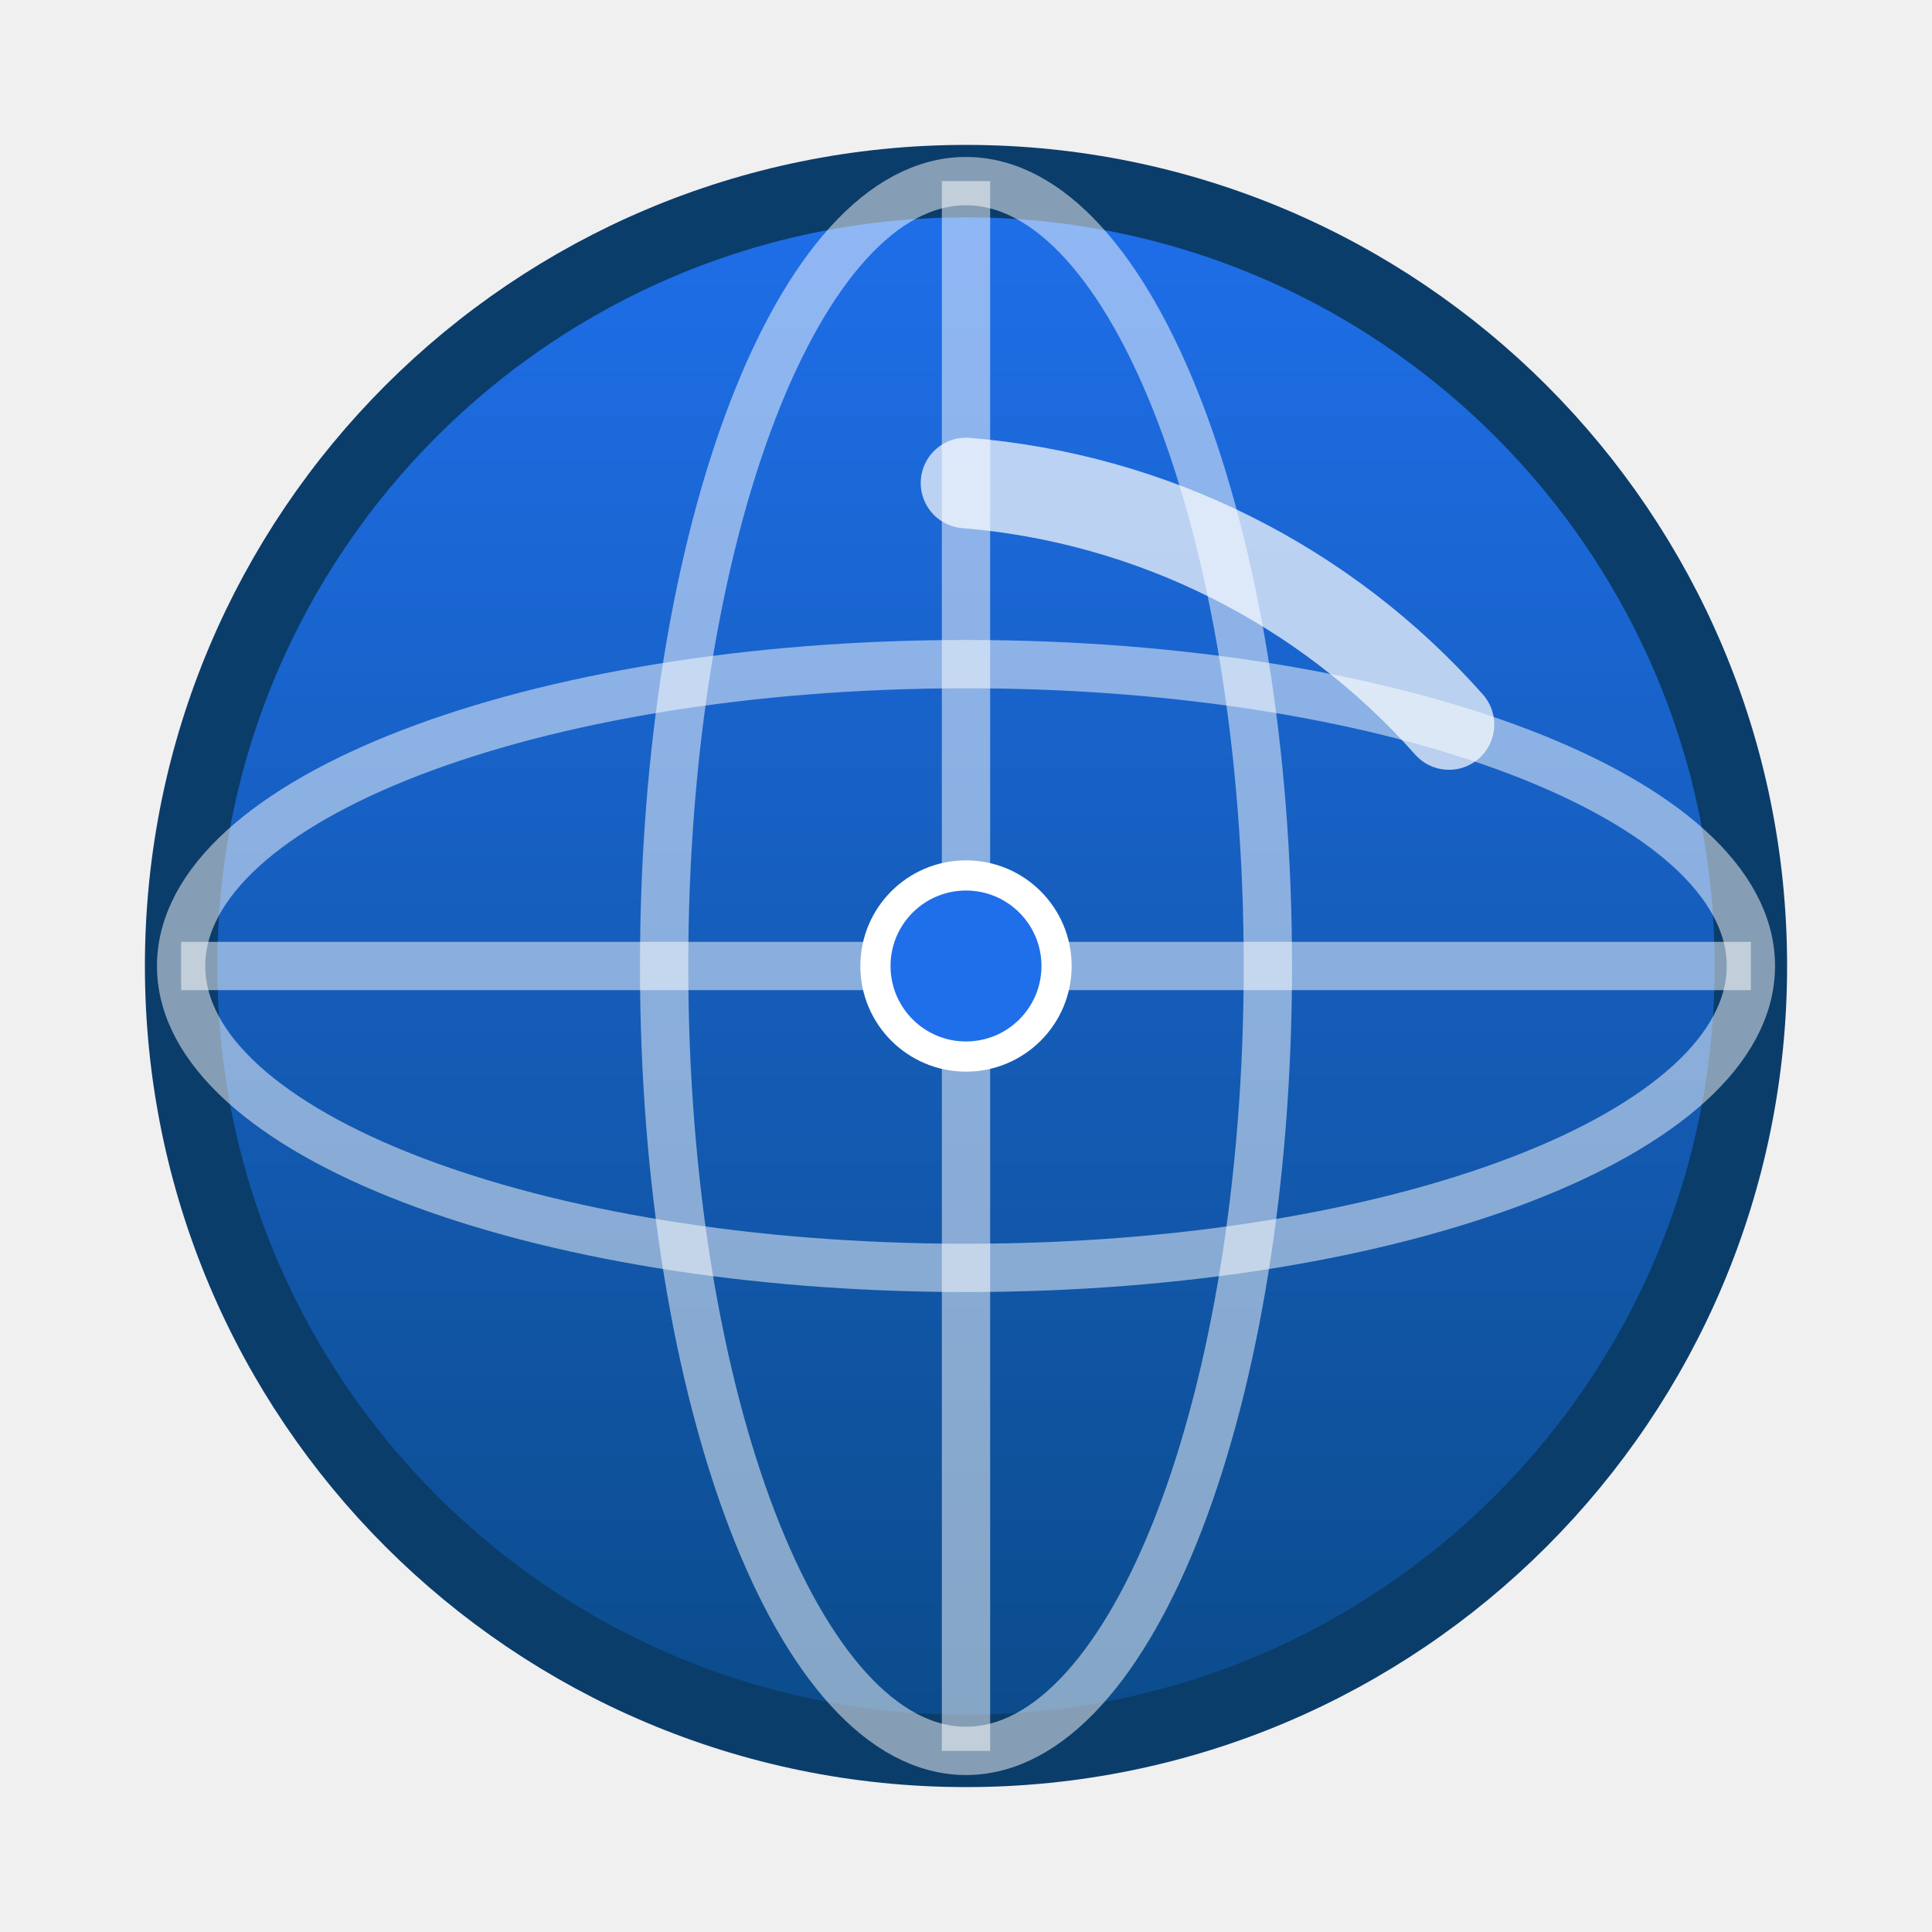
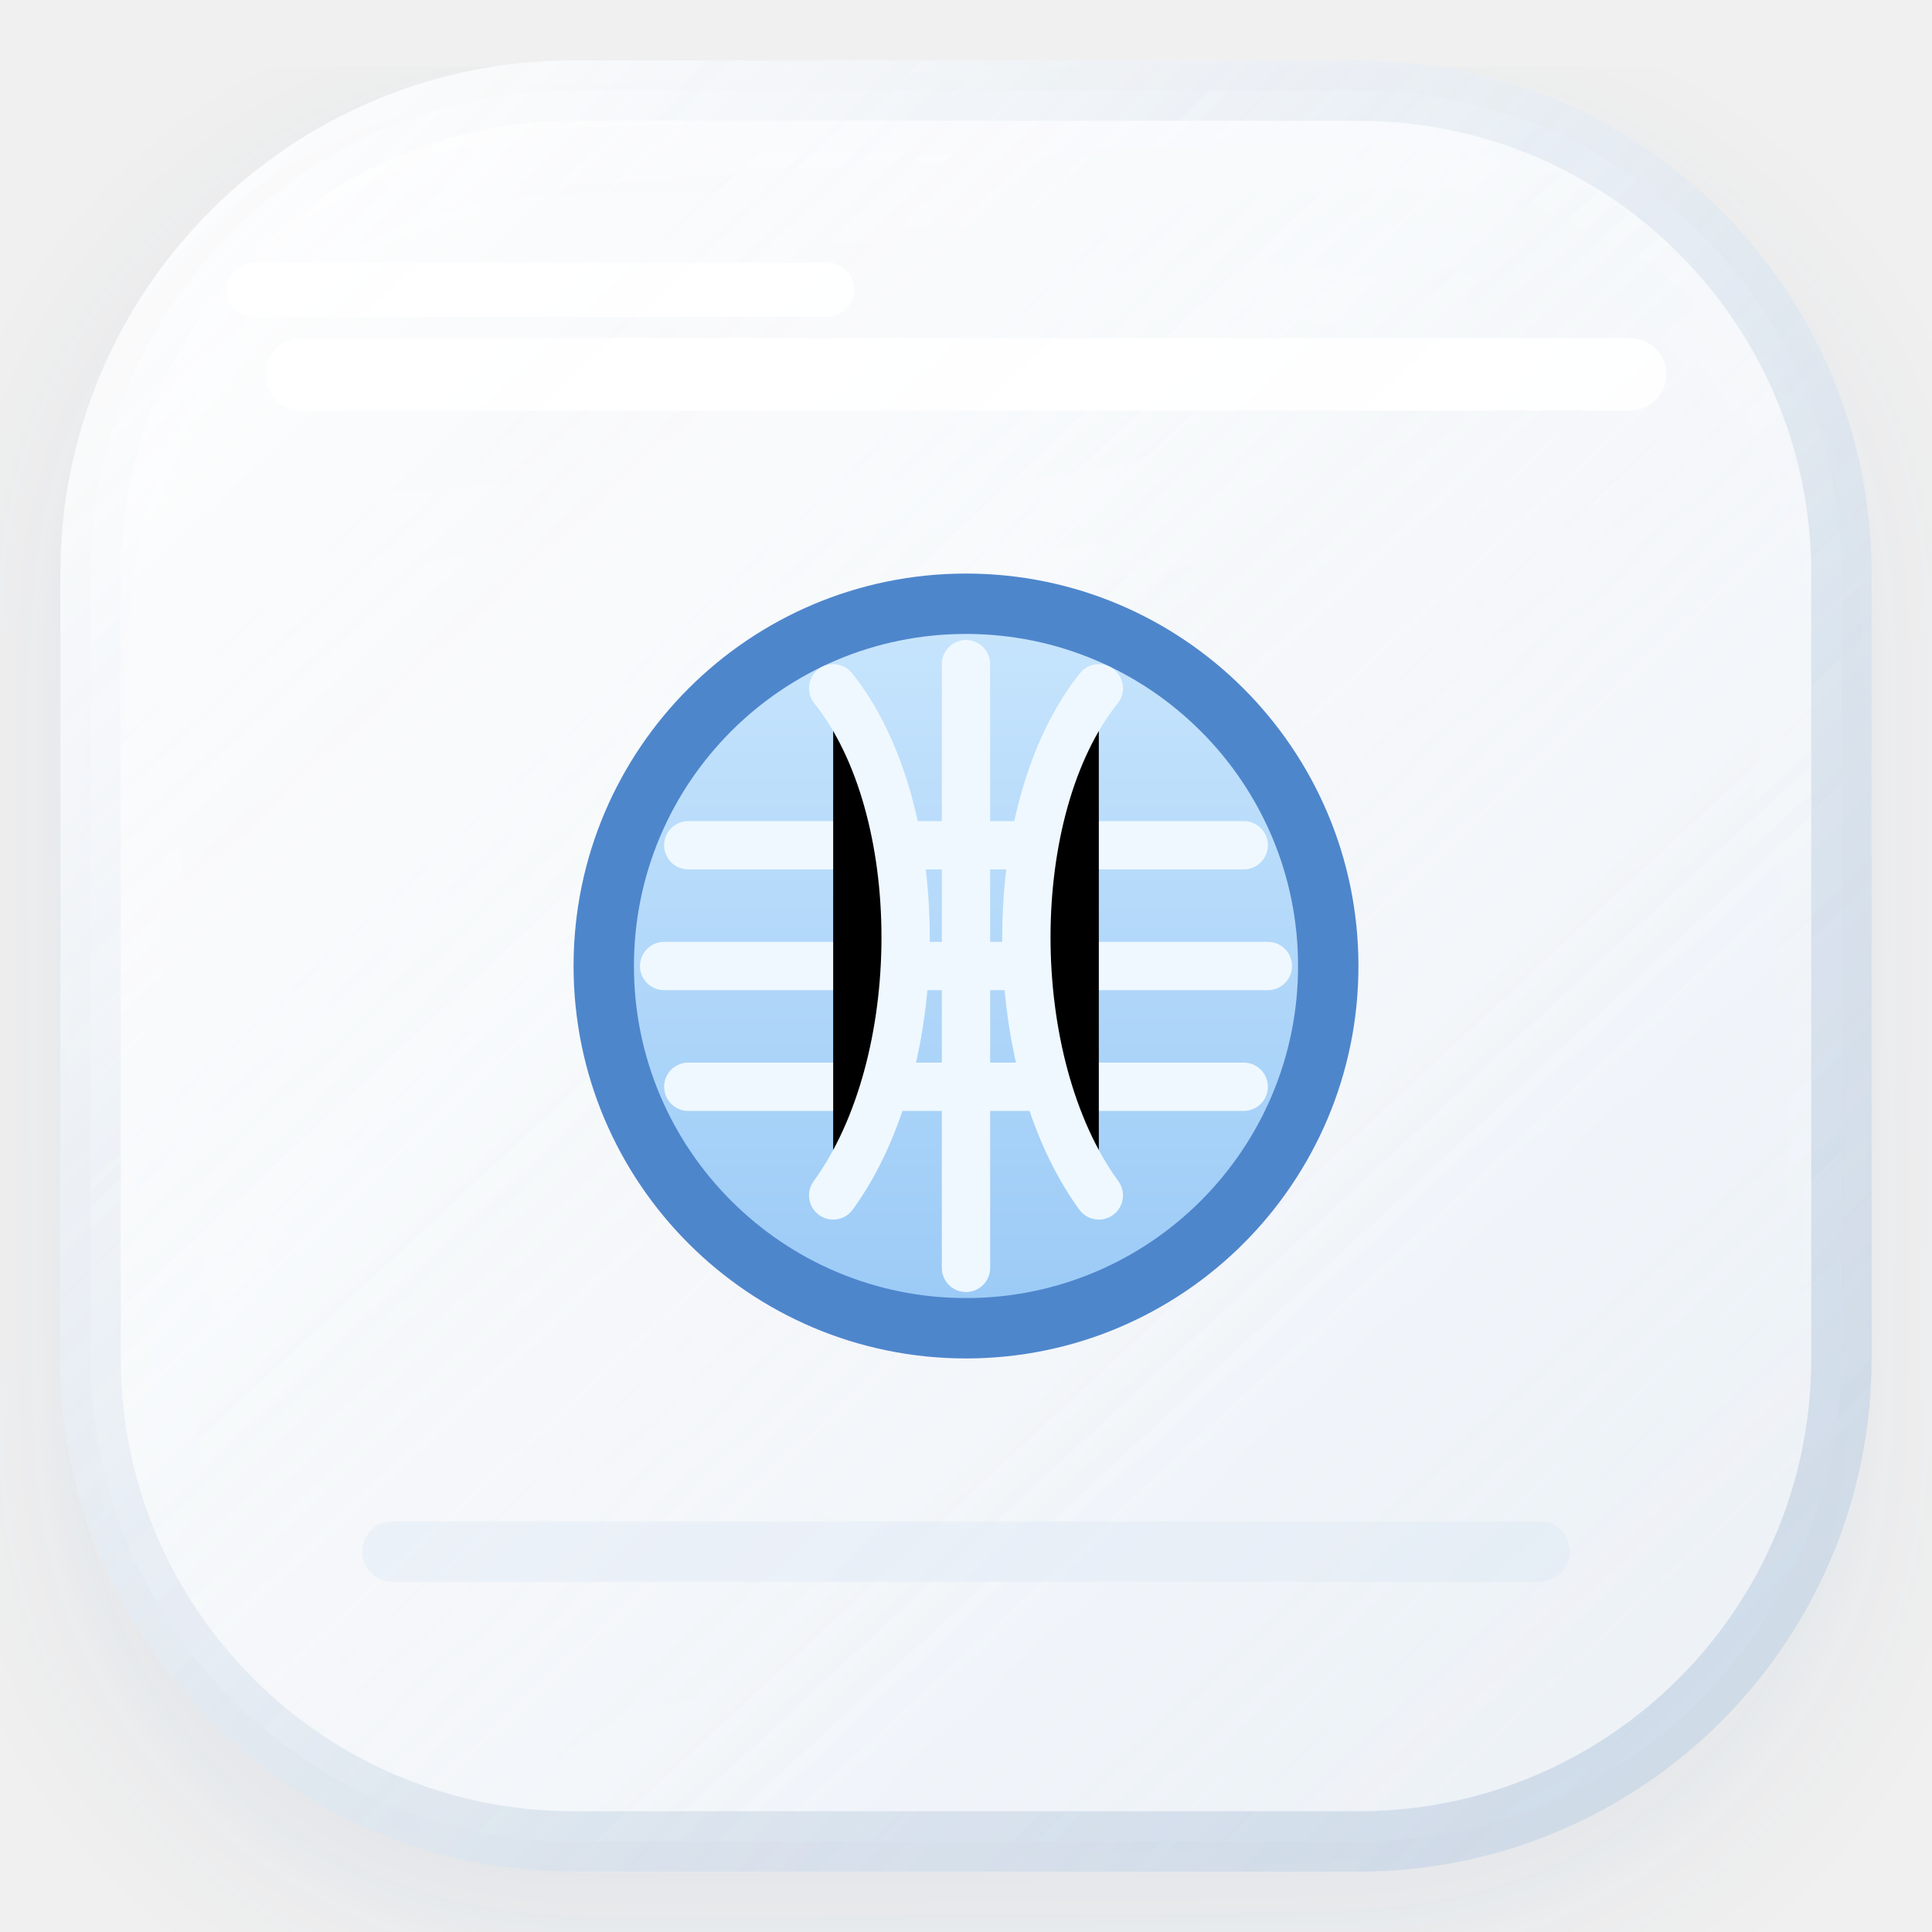
<svg xmlns="http://www.w3.org/2000/svg" viewBox="0 0 32 32">
  <defs>
-     <linearGradient id="globeMain" x1="0%" y1="0%" x2="0%" y2="100%">
-       <stop offset="0%" stop-color="#1F6FEB" />
-       <stop offset="100%" stop-color="#0B4B8A" />
+     <linearGradient id="glassFill" x1="3" y1="2" x2="29" y2="30" gradientUnits="userSpaceOnUse">
+       <stop offset="0" stop-color="#FFFFFF" stop-opacity=".92" />
+       <stop offset=".58" stop-color="#F8FBFF" stop-opacity=".78" />
+       <stop offset="1" stop-color="#EDF4FB" stop-opacity=".68" />
    </linearGradient>
+     <linearGradient id="glassStroke" x1="2" y1="2" x2="30" y2="30" gradientUnits="userSpaceOnUse">
+       <stop offset="0" stop-color="#FFFFFF" stop-opacity=".95" />
+       <stop offset="1" stop-color="#C3D2E3" stop-opacity=".74" />
+     </linearGradient>
+     <linearGradient id="blueGrad" x1="0" y1="6" x2="0" y2="26" gradientUnits="userSpaceOnUse">
+       <stop offset="0" stop-color="#D7EEFF" />
+       <stop offset="1" stop-color="#8BC1F4" />
+     </linearGradient>
+     <linearGradient id="greenGrad" x1="0" y1="6" x2="0" y2="26" gradientUnits="userSpaceOnUse">
+       <stop offset="0" stop-color="#DCF3D3" />
+       <stop offset="1" stop-color="#8ECF7A" />
+     </linearGradient>
+     <linearGradient id="amberGrad" x1="0" y1="6" x2="0" y2="26" gradientUnits="userSpaceOnUse">
+       <stop offset="0" stop-color="#FFE5B7" />
+       <stop offset="1" stop-color="#F2B44C" />
+     </linearGradient>
+     <linearGradient id="tealGrad" x1="0" y1="6" x2="0" y2="26" gradientUnits="userSpaceOnUse">
+       <stop offset="0" stop-color="#D3F4F0" />
+       <stop offset="1" stop-color="#76D0C1" />
+     </linearGradient>
+     <linearGradient id="redGrad" x1="0" y1="6" x2="0" y2="26" gradientUnits="userSpaceOnUse">
+       <stop offset="0" stop-color="#FFD6D6" />
+       <stop offset="1" stop-color="#EE8A84" />
+     </linearGradient>
+     <linearGradient id="violetGrad" x1="0" y1="6" x2="0" y2="26" gradientUnits="userSpaceOnUse">
+       <stop offset="0" stop-color="#E1DAFF" />
+       <stop offset="1" stop-color="#AB97EC" />
+     </linearGradient>
+     <linearGradient id="grayGrad" x1="0" y1="6" x2="0" y2="26" gradientUnits="userSpaceOnUse">
+       <stop offset="0" stop-color="#F3F6FA" />
+       <stop offset="1" stop-color="#D3DCE6" />
+     </linearGradient>
+     <linearGradient id="skyGrad" x1="0" y1="0" x2="0" y2="12" gradientUnits="userSpaceOnUse">
+       <stop offset="0" stop-color="#DFF2FF" />
+       <stop offset="1" stop-color="#A5D1F8" />
+     </linearGradient>
+     <linearGradient id="groundGrad" x1="0" y1="12" x2="0" y2="24" gradientUnits="userSpaceOnUse">
+       <stop offset="0" stop-color="#DFF4D6" />
+       <stop offset="1" stop-color="#90C97E" />
+     </linearGradient>
+     <linearGradient id="dbTopGrad" x1="0" y1="8" x2="0" y2="18" gradientUnits="userSpaceOnUse">
+       <stop offset="0" stop-color="#AEE8C8" />
+       <stop offset="1" stop-color="#5ABA83" />
+     </linearGradient>
+     <linearGradient id="dbSideGrad" x1="0" y1="10" x2="0" y2="22" gradientUnits="userSpaceOnUse">
+       <stop offset="0" stop-color="#62BE87" />
+       <stop offset="1" stop-color="#2E8B57" />
+     </linearGradient>
+     <filter id="glassShadow" x="-20%" y="-20%" width="140%" height="160%">
+       <feDropShadow dx="0" dy="1.1" stdDeviation="1.2" flood-color="#5879A0" flood-opacity=".12" />
+     </filter>
  </defs>
-   <circle cx="16" cy="16" r="13" fill="url(#globeMain)" stroke="#0B3D6B" stroke-width="1.2" />
-   <path d="M16 3v26M3 16h26" stroke="#FFFFFF" stroke-width="0.8" opacity="0.5" />
-   <ellipse cx="16" cy="16" rx="13" ry="5" fill="none" stroke="#FFFFFF" stroke-width="0.8" opacity="0.5" />
-   <ellipse cx="16" cy="16" rx="5" ry="13" fill="none" stroke="#FFFFFF" stroke-width="0.8" opacity="0.5" />
-   <path d="M16 8a12 12 0 0 1 8 4" fill="none" stroke="#FFFFFF" stroke-width="1.5" stroke-linecap="round" opacity="0.7" />
-   <circle cx="16" cy="16" r="1.5" fill="#1F6FEB" stroke="#FFFFFF" stroke-width="0.5" />
+   <g filter="url(#glassShadow)">
+     <rect x="1.5" y="1.5" width="29" height="29" rx="8" fill="url(#glassFill)" stroke="url(#glassStroke)" stroke-width="1" />
+     <path d="M5 6.2h22" stroke="#FFFFFF" stroke-width="1.2" stroke-linecap="round" opacity=".86" />
+     <path d="M6.5 25.7h19" stroke="#D9E6F2" stroke-width="1" stroke-linecap="round" opacity=".34" />
+     <path d="M4.2 4.8h9.5" stroke="#FFFFFF" stroke-width=".9" stroke-linecap="round" opacity=".8" />
+   </g>
+   <circle cx="16.0" cy="16.0" r="6.0" fill="url(#blueGrad)" stroke="#4E86CC" stroke-width="1" />
+   <path d="M11.0 16.0h10.0M11.4 14.0h9.2M11.4 18.0h9.2" stroke="#EFF8FF" stroke-width=".8" stroke-linecap="round" />
+   <path d="M16.0 11.0v10.0M13.8 11.4c1.6 2 1.6 6.2 0 8.4M18.2 11.4c-1.6 2-1.6 6.2 0 8.4" stroke="#EFF8FF" stroke-width=".8" stroke-linecap="round" />
</svg>
